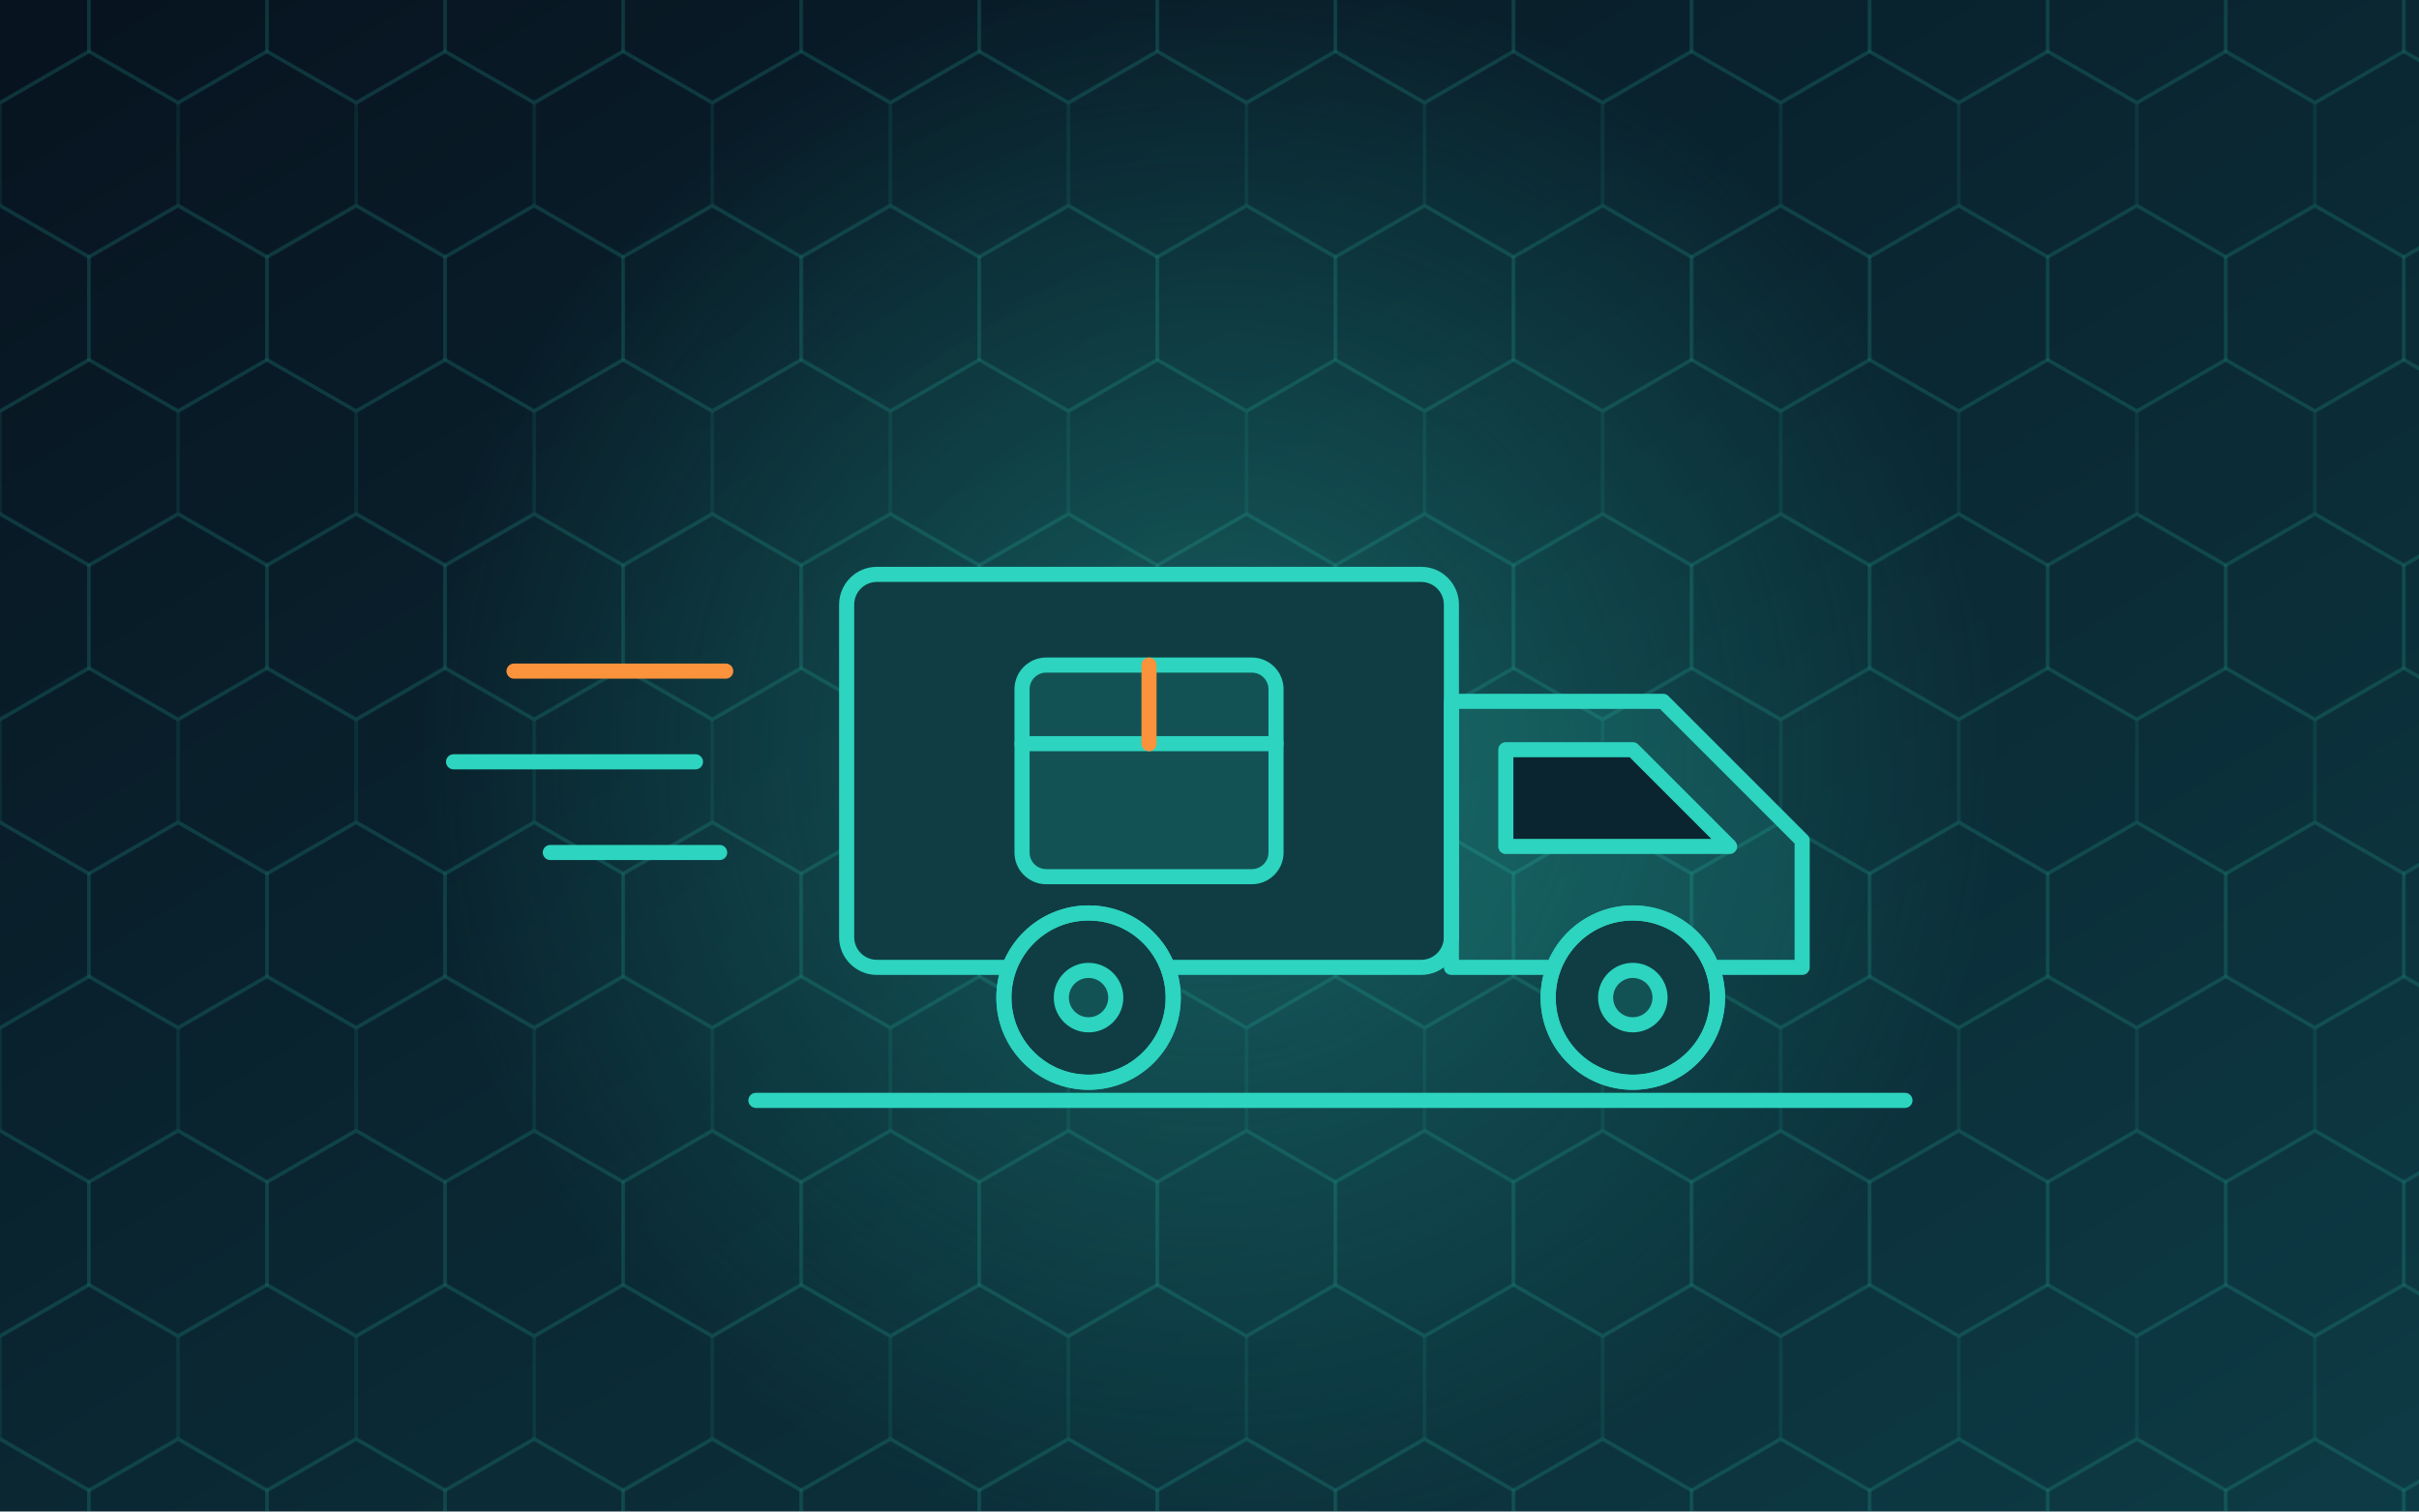
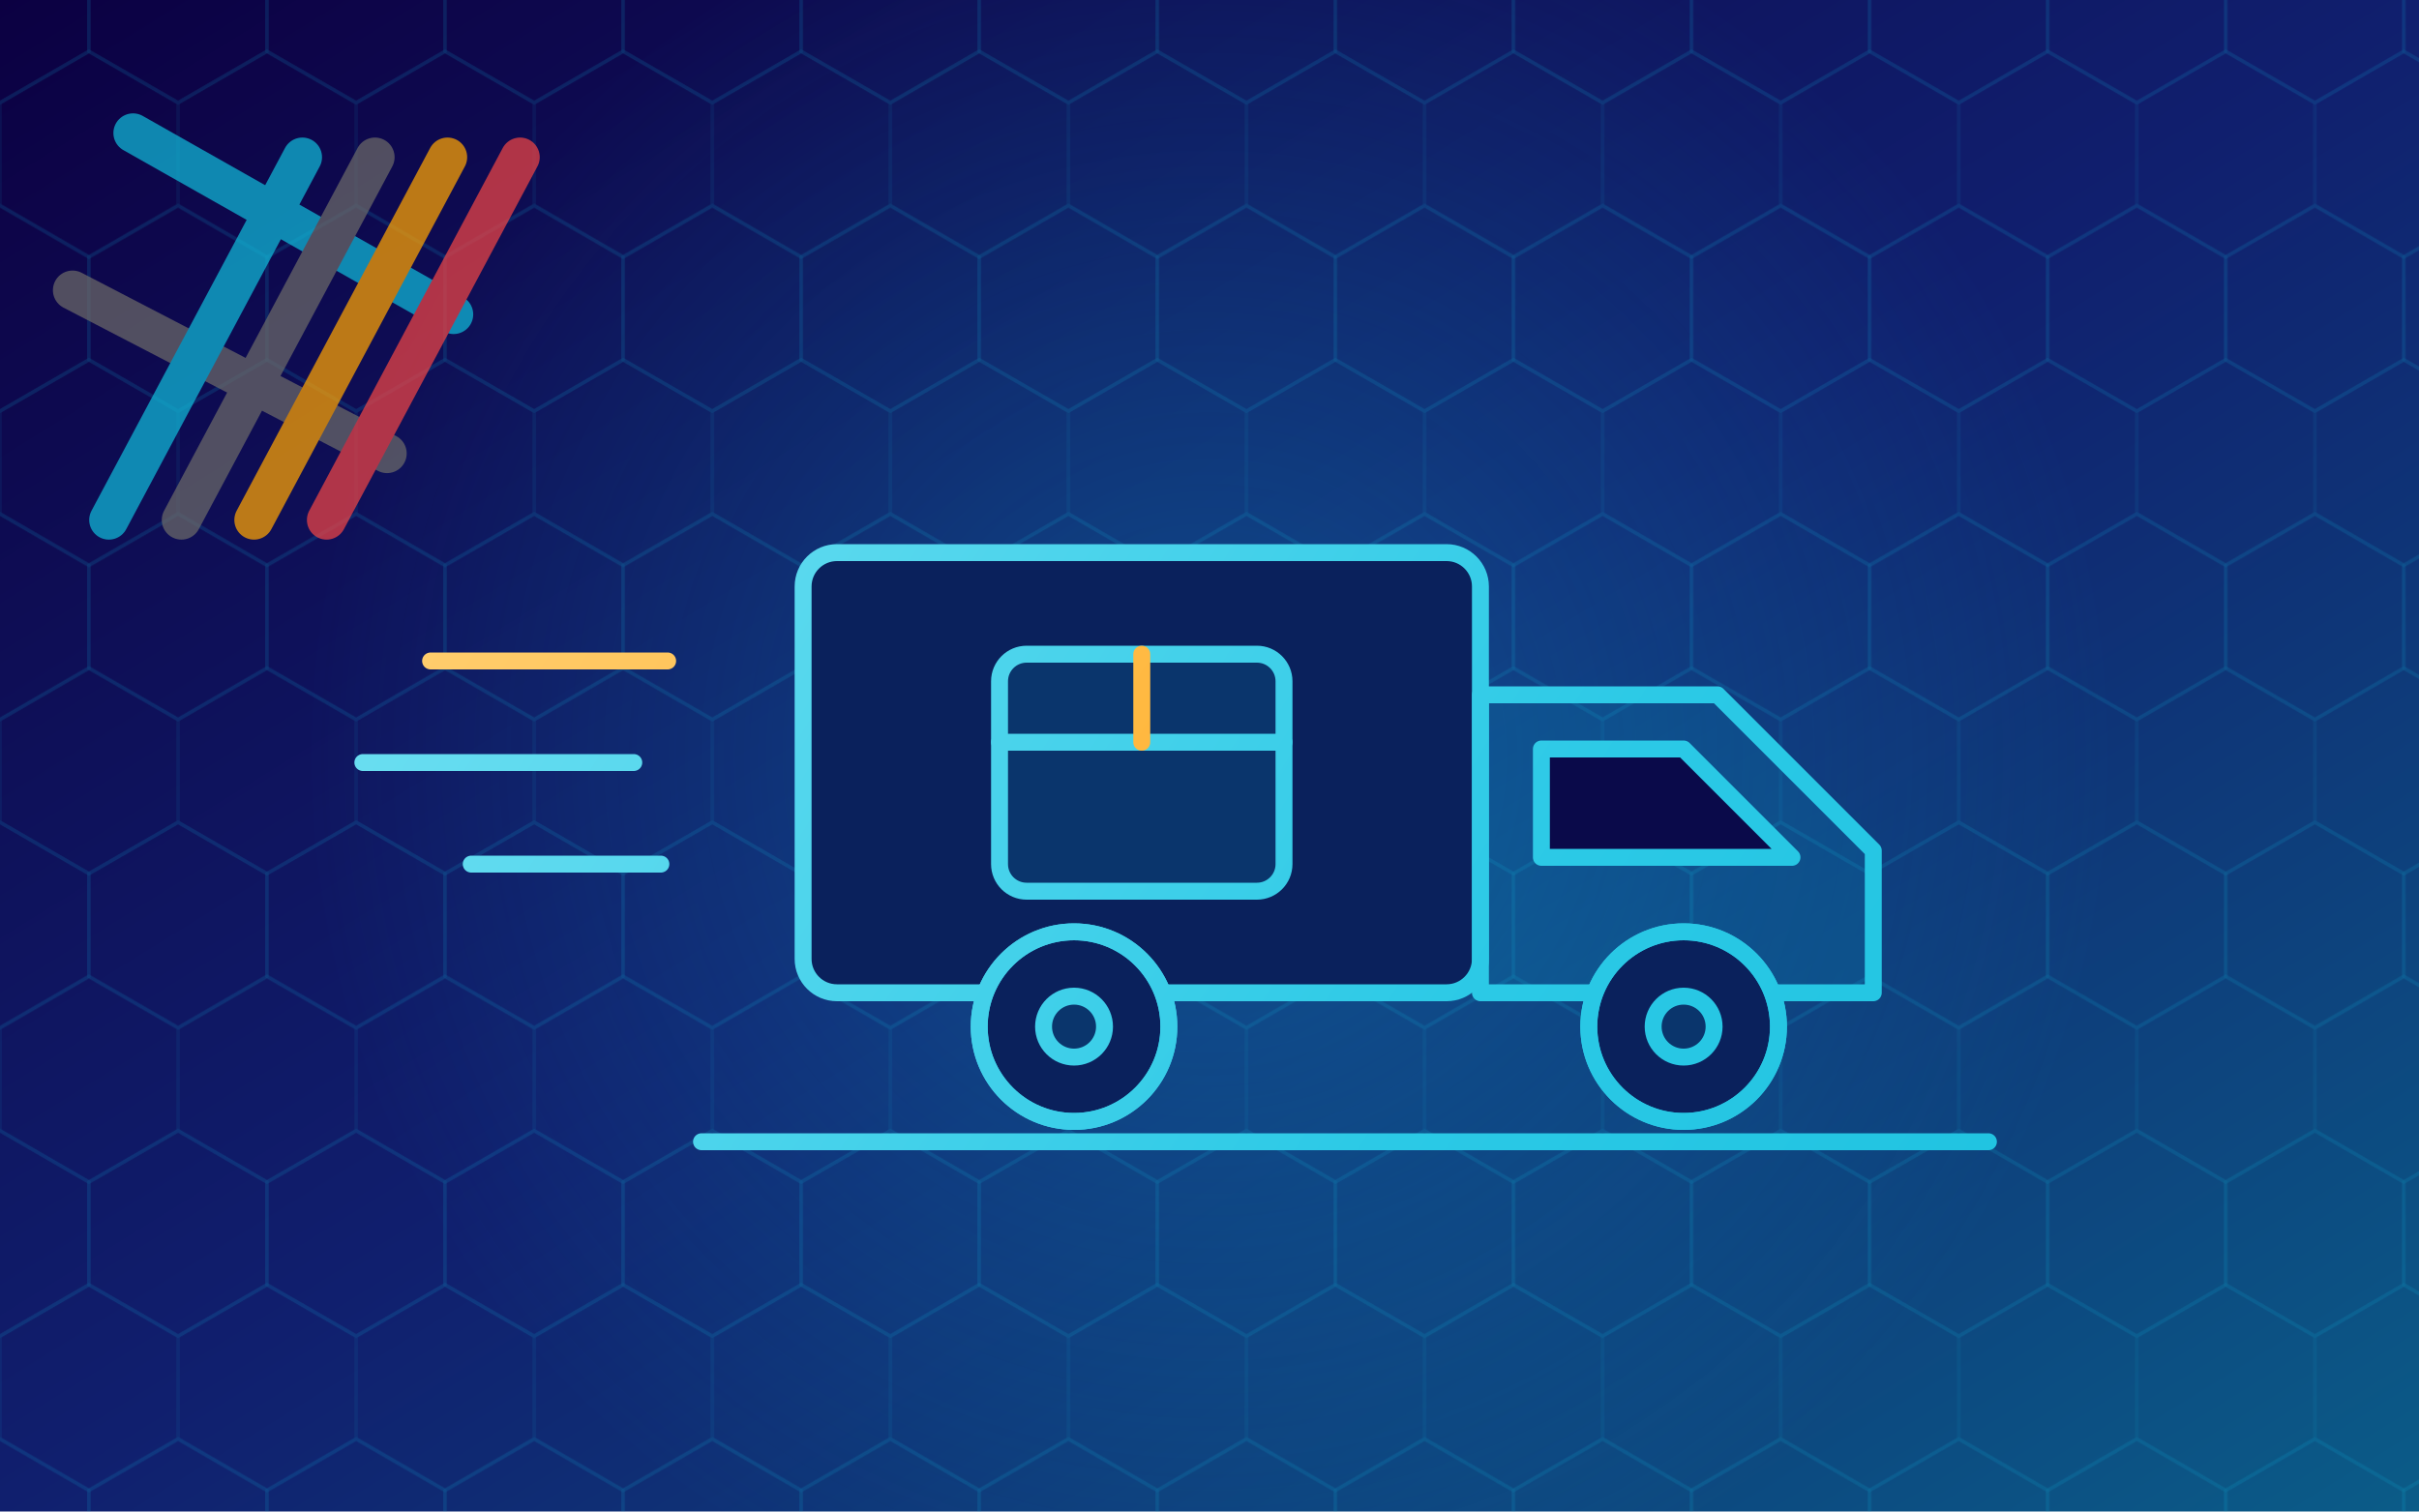
<svg xmlns="http://www.w3.org/2000/svg" viewBox="0 0 800 500" role="img" aria-label="Warranty and logistics management">
  <defs>
    <linearGradient id="bg" x1="0" y1="0" x2="1" y2="1">
-       <stop offset="0" stop-color="#07131f" />
-       <stop offset="1" stop-color="#0d3b45" />
+       <stop offset="0" stop-color="#0C0042" />
+       <stop offset="0.5" stop-color="#101F6E" />
+       <stop offset="1" stop-color="#0B5C88" />
    </linearGradient>
-     <radialGradient id="gl" cx="0.5" cy="0.5" r="0.5">
-       <stop offset="0" stop-color="#2dd4bf" stop-opacity="0.32" />
-       <stop offset="1" stop-color="#2dd4bf" stop-opacity="0" />
+     <linearGradient id="gS" gradientUnits="userSpaceOnUse" x1="0" y1="0" x2="800" y2="500">
+       <stop offset="0" stop-color="#8FEAF7" />
+       <stop offset="0.55" stop-color="#2BC9E6" />
+       <stop offset="1" stop-color="#0FBAD8" />
+     </linearGradient>
+     <linearGradient id="gO" gradientUnits="userSpaceOnUse" x1="0" y1="0" x2="800" y2="500">
+       <stop offset="0" stop-color="#FFE29A" />
+       <stop offset="0.5" stop-color="#FFB02E" />
+       <stop offset="1" stop-color="#F58B3A" />
+     </linearGradient>
+     <radialGradient id="glC" cx="0.5" cy="0.5" r="0.5">
+       <stop offset="0" stop-color="#0FBAD8" stop-opacity="0.30" />
+       <stop offset="1" stop-color="#0FBAD8" stop-opacity="0" />
+     </radialGradient>
+     <radialGradient id="glO" cx="0.5" cy="0.5" r="0.5">
+       <stop offset="0" stop-color="#FFA400" stop-opacity="0.24" />
+       <stop offset="1" stop-color="#FFA400" stop-opacity="0" />
    </radialGradient>
    <pattern id="hx" width="58.89" height="102" patternUnits="userSpaceOnUse">
-       <g fill="none" stroke="#2dd4bf" stroke-opacity="0.09" stroke-width="1.2">
+       <g fill="none" stroke="#0FBAD8" stroke-opacity="0.08" stroke-width="1.2">
        <polygon points="0.0,-34.0 29.4,-17.0 29.4,17.0 0.0,34.0 -29.4,17.0 -29.4,-17.0" />
        <polygon points="58.9,-34.0 88.3,-17.0 88.3,17.0 58.9,34.0 29.4,17.0 29.4,-17.0" />
        <polygon points="0.0,68.0 29.4,85.0 29.4,119.0 0.0,136.0 -29.4,119.0 -29.4,85.0" />
        <polygon points="58.9,68.0 88.3,85.0 88.3,119.0 58.9,136.0 29.4,119.0 29.4,85.0" />
        <polygon points="29.4,17.0 58.9,34.0 58.9,68.0 29.4,85.0 0.0,68.0 0.0,34.0" />
      </g>
    </pattern>
  </defs>
  <rect width="800" height="500" fill="url(#bg)" />
  <rect width="800" height="500" fill="url(#hx)" />
-   <circle cx="400" cy="250" r="260" fill="url(#gl)" />
-   <g fill="none" stroke="#2dd4bf" stroke-width="5" stroke-linecap="round" stroke-linejoin="round">
-     <g transform="translate(70,0)">
-       <rect x="210" y="190" width="200" height="130" rx="10" fill="#0b2530" stroke="none" />
-       <rect x="210" y="190" width="200" height="130" rx="10" fill="rgba(45,212,191,0.14)" />
-       <path d="M410 232H480L526 278V320H410Z" fill="rgba(45,212,191,0.14)" />
-       <path d="M428 248H470L502 280H428Z" fill="#0b2530" />
-       <rect x="268" y="220" width="84" height="70" rx="8" fill="rgba(45,212,191,0.14)" />
-       <line x1="268" y1="246" x2="352" y2="246" />
-       <line x1="310" y1="220" x2="310" y2="246" stroke="#fb923c" />
-       <circle cx="290" cy="330" r="28" fill="#0b2530" />
-       <circle cx="290" cy="330" r="28" fill="rgba(45,212,191,0.14)" />
-       <circle cx="290" cy="330" r="9" fill="rgba(45,212,191,0.14)" />
-       <circle cx="470" cy="330" r="28" fill="#0b2530" />
-       <circle cx="470" cy="330" r="28" fill="rgba(45,212,191,0.14)" />
-       <circle cx="470" cy="330" r="9" fill="rgba(45,212,191,0.14)" />
-       <line x1="180" y1="364" x2="560" y2="364" />
-       <line x1="100" y1="222" x2="170" y2="222" stroke="#fb923c" />
-       <line x1="80" y1="252" x2="160" y2="252" />
-       <line x1="112" y1="282" x2="168" y2="282" />
+   <circle cx="400" cy="250.0" r="300.0" fill="url(#glC)" />
+   <g stroke-linecap="round" stroke-width="13" opacity="0.72" fill="none">
+     <line x1="24" y1="96" x2="128" y2="150" stroke="#6B6A68" />
+     <line x1="44" y1="44" x2="150" y2="104" stroke="#0FBAD8" />
+     <line x1="36" y1="172" x2="100" y2="52" stroke="#0FBAD8" />
+     <line x1="60" y1="172" x2="124" y2="52" stroke="#6B6A68" />
+     <line x1="84" y1="172" x2="148" y2="52" stroke="#FFA400" />
+     <line x1="108" y1="172" x2="172" y2="52" stroke="#EF4444" />
+   </g>
+   <g transform="translate(400 250.0) scale(1.12) translate(-400 -250.0)">
+     <g fill="none" stroke="url(#gS)" stroke-width="5" stroke-linecap="round" stroke-linejoin="round">
+       <g transform="translate(70,0)">
+         <rect x="210" y="190" width="200" height="130" rx="10" fill="#0A0A4A" stroke="none" />
+         <rect x="210" y="190" width="200" height="130" rx="10" fill="rgba(15,186,216,0.13)" />
+         <path d="M410 232H480L526 278V320H410Z" fill="rgba(15,186,216,0.13)" />
+         <path d="M428 248H470L502 280H428Z" fill="#0A0A4A" />
+         <rect x="268" y="220" width="84" height="70" rx="8" fill="rgba(15,186,216,0.13)" />
+         <line x1="268" y1="246" x2="352" y2="246" />
+         <line x1="310" y1="220" x2="310" y2="246" stroke="url(#gO)" />
+         <circle cx="290" cy="330" r="28" fill="#0A0A4A" />
+         <circle cx="290" cy="330" r="28" fill="rgba(15,186,216,0.13)" />
+         <circle cx="290" cy="330" r="9" fill="rgba(15,186,216,0.13)" />
+         <circle cx="470" cy="330" r="28" fill="#0A0A4A" />
+         <circle cx="470" cy="330" r="28" fill="rgba(15,186,216,0.13)" />
+         <circle cx="470" cy="330" r="9" fill="rgba(15,186,216,0.13)" />
+         <line x1="180" y1="364" x2="560" y2="364" />
+         <line x1="100" y1="222" x2="170" y2="222" stroke="url(#gO)" />
+         <line x1="80" y1="252" x2="160" y2="252" />
+         <line x1="112" y1="282" x2="168" y2="282" />
+       </g>
    </g>
  </g>
</svg>
